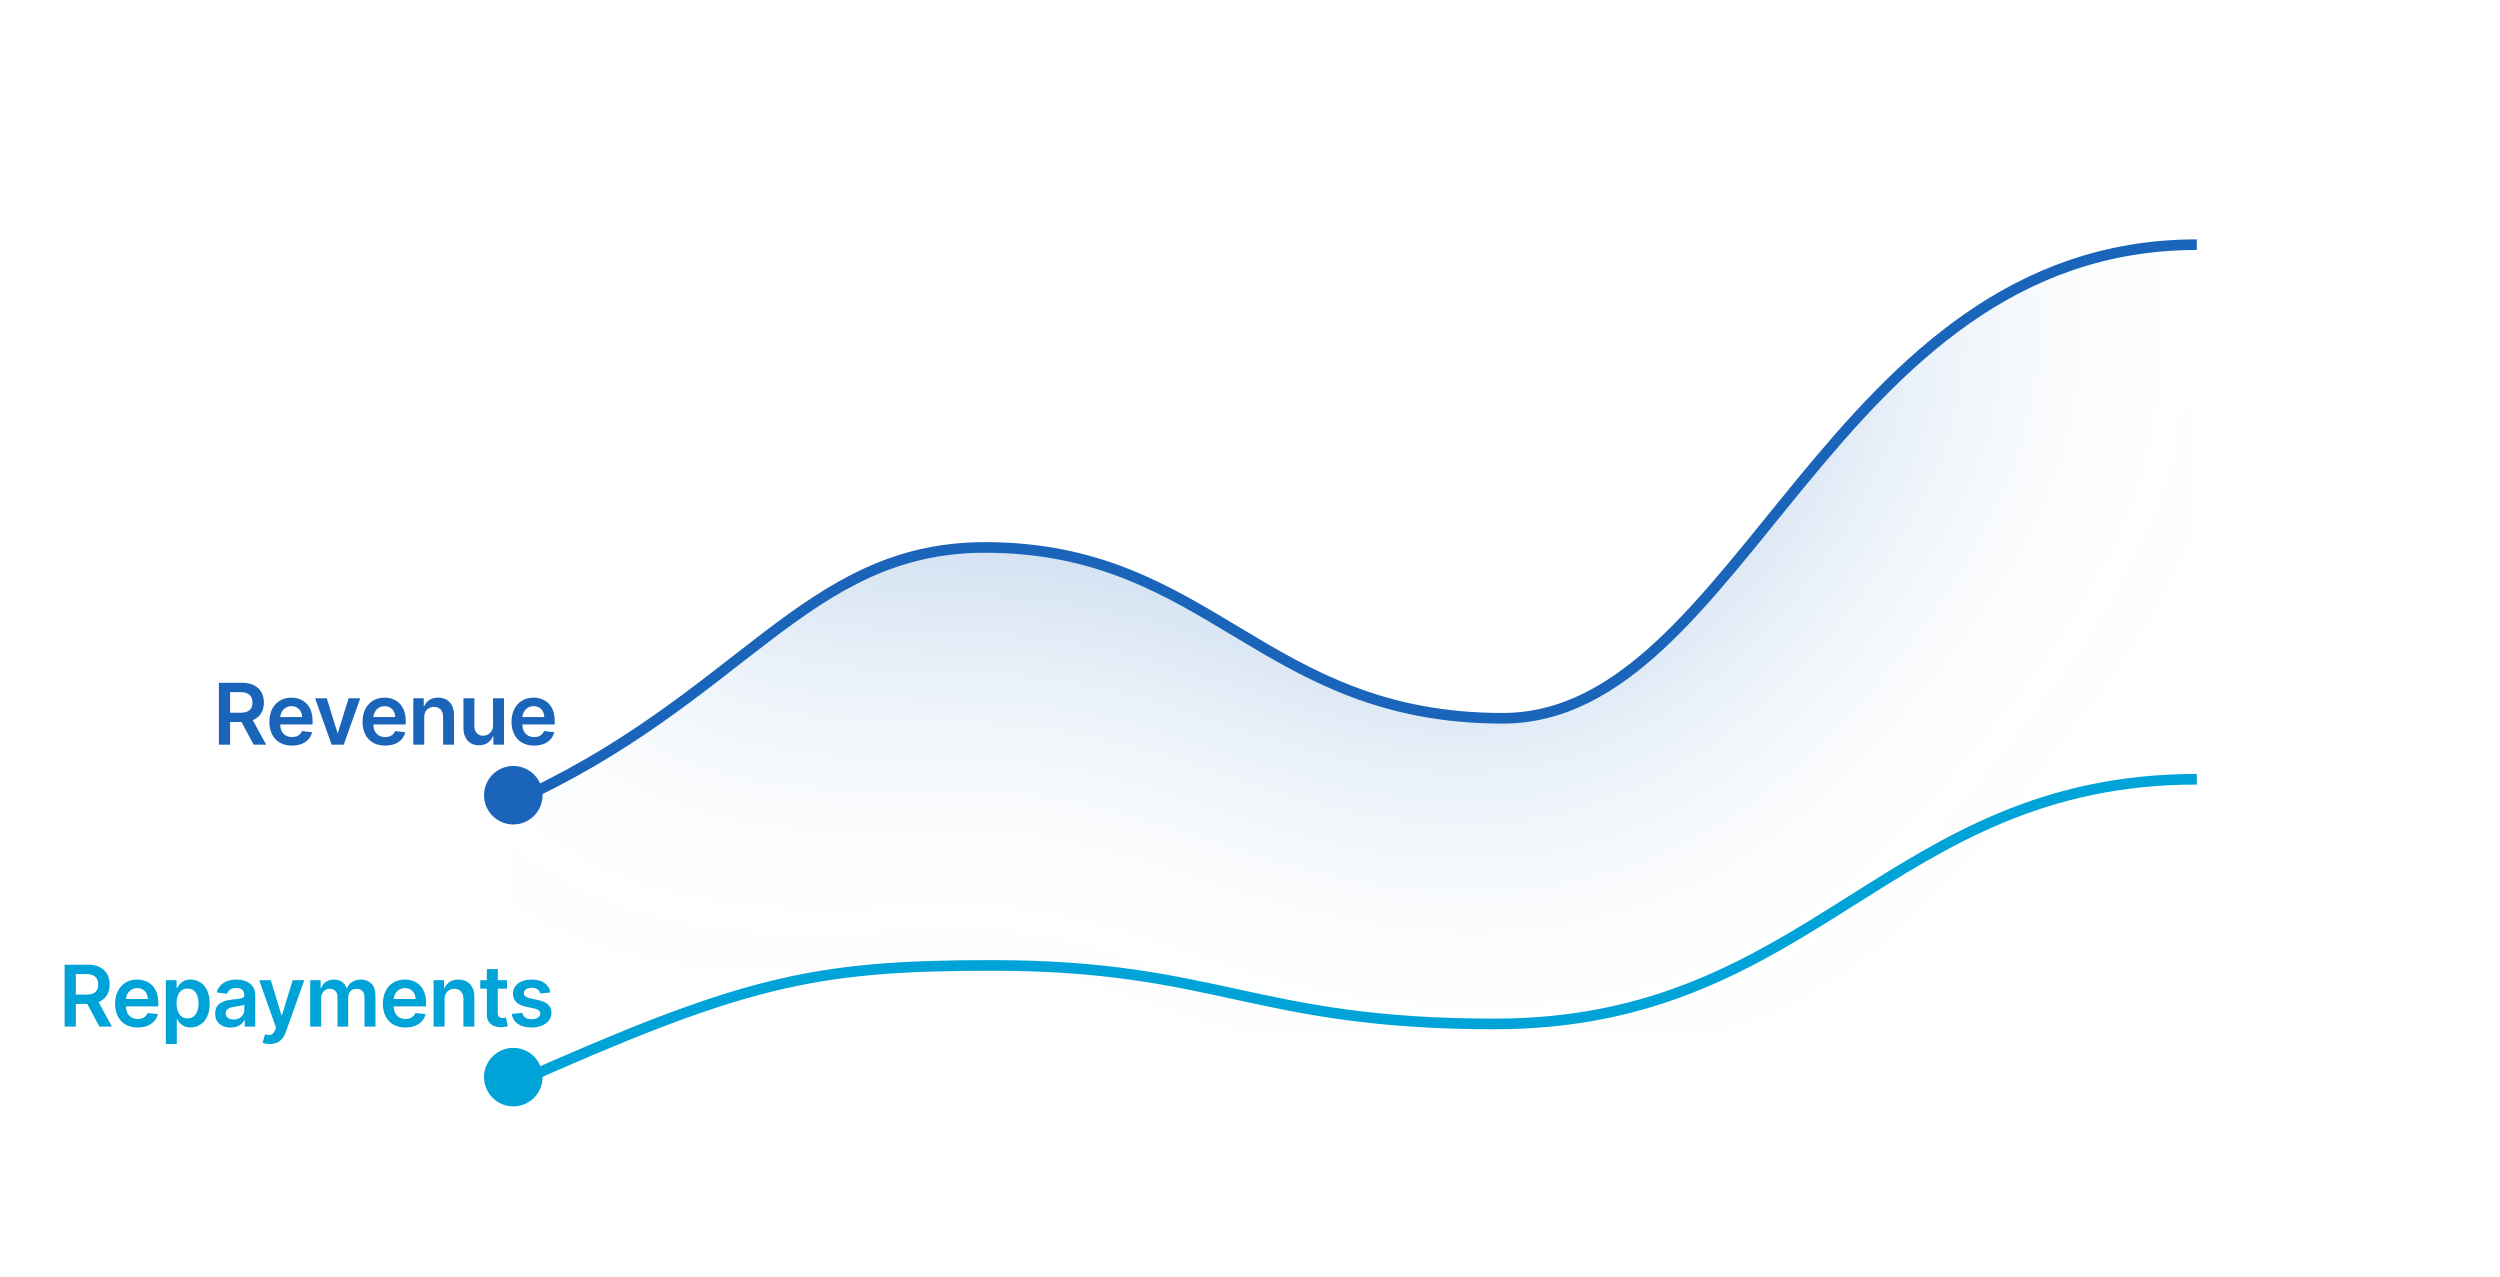
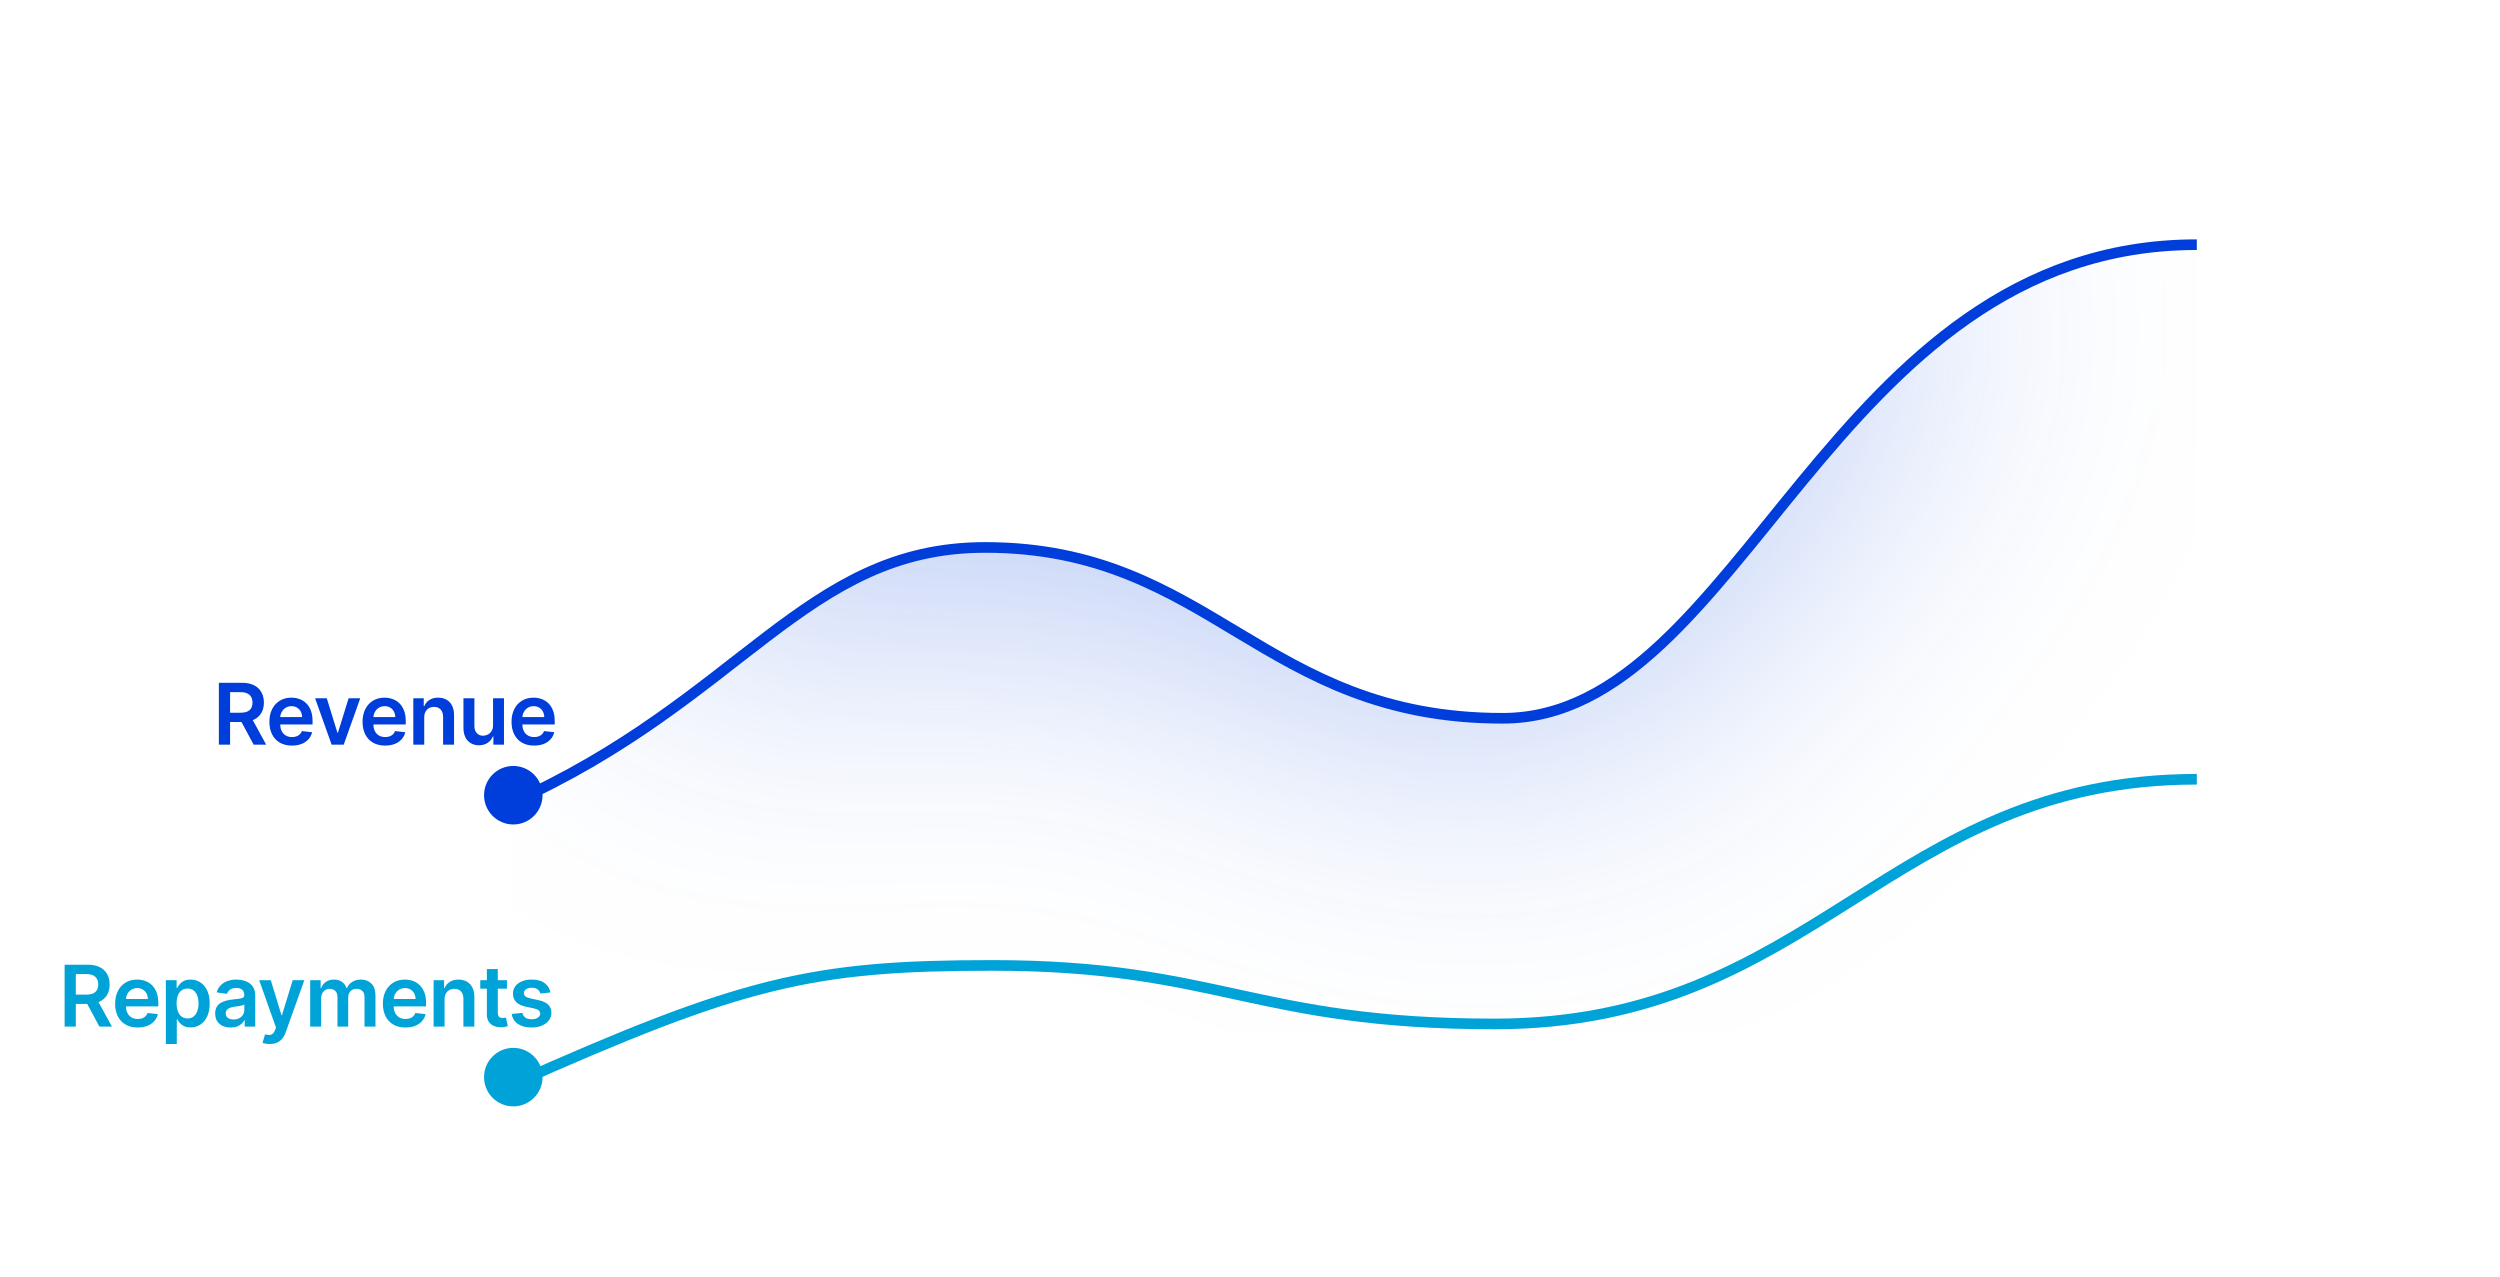
<svg xmlns="http://www.w3.org/2000/svg" fill="none" viewBox="0 0 470 240">
-   <path d="M96 151c43.509-19.444 55.256-48.081 89.193-48.081 42.421 0 52.125 32.118 97.3 32.118C327.669 135.037 343.93 46 413 46" stroke="#1A65BA" stroke-width="2" />
-   <mask id="mask0_70_20" style="mask-type:alpha" maskUnits="userSpaceOnUse" x="96" y="46" width="317" height="148">
-     <path opacity=".3" d="M185.193 102.919c-33.937 0-45.684 28.637-89.193 48.081v43h317V46c-69.07 0-85.331 89.037-130.507 89.037-45.175 0-54.879-32.118-97.3-32.118Z" fill="#1A65BA" />
+   <path d="M96 151c43.509-19.444 55.256-48.081 89.193-48.081 42.421 0 52.125 32.118 97.3 32.118C327.669 135.037 343.93 46 413 46" stroke="#003EDB" stroke-width="2" />
+   <mask id="mask0_70_20" style="mask-type: alpha" maskUnits="userSpaceOnUse" x="96" y="46" width="317" height="148">
+     <path opacity=".3" d="M185.193 102.919c-33.937 0-45.684 28.637-89.193 48.081v43h317V46c-69.07 0-85.331 89.037-130.507 89.037-45.175 0-54.879-32.118-97.3-32.118Z" fill="#003EDB" />
  </mask>
  <g filter="url(#filter0_f_70_20)" mask="url(#mask0_70_20)">
-     <path d="M284.5 139c36 2.339 45.5-55 83.5-77l-48.5-44.5L86.593 10 135 125c16.5 7.5 23.5-19.949 53.5-18 30 1.949 53.668 29.25 96 32Z" fill="#1A65BA" />
+     <path d="M284.5 139c36 2.339 45.5-55 83.5-77l-48.5-44.5L86.593 10 135 125c16.5 7.5 23.5-19.949 53.5-18 30 1.949 53.668 29.25 96 32Z" fill="#003EDB" />
  </g>
  <path d="M96 204c43.593-19.444 56.497-22.5 90.5-22.5 42.503 0 49.237 11 94.5 11 60.146 0 74-46 132-46" stroke="#00A3D7" stroke-width="2" />
-   <rect x="91" y="144" width="11" height="11" rx="5.5" fill="#1A65BA" />
+   <rect x="91" y="144" width="11" height="11" rx="5.5" fill="#003EDB" />
  <rect x="91" y="197" width="11" height="11" rx="5.5" fill="#00A3D7" />
-   <path d="M41.148 140v-11.636h4.363c.894 0 1.644.155 2.25.466.61.31 1.07.746 1.381 1.306.314.557.472 1.207.472 1.949 0 .746-.16 1.394-.478 1.943-.314.546-.778.968-1.392 1.267-.613.296-1.367.444-2.261.444h-3.108v-1.75h2.824c.523 0 .95-.072 1.284-.216a1.53 1.53 0 0 0 .739-.642c.162-.284.244-.633.244-1.046 0-.413-.082-.765-.244-1.057a1.553 1.553 0 0 0-.745-.67c-.333-.155-.763-.233-1.29-.233h-1.931V140h-2.108Zm6.011-5.273L50.04 140h-2.352l-2.83-5.273h2.302ZM54.882 140.17c-.875 0-1.631-.181-2.267-.545a3.69 3.69 0 0 1-1.46-1.557c-.342-.674-.512-1.468-.512-2.38 0-.898.17-1.686.511-2.364a3.868 3.868 0 0 1 1.444-1.591c.617-.383 1.342-.574 2.176-.574.538 0 1.045.087 1.523.261.48.171.905.436 1.272.796.371.36.663.818.875 1.375.212.553.318 1.212.318 1.977v.631H51.61v-1.386h5.182a2.216 2.216 0 0 0-.256-1.052c-.167-.31-.4-.555-.699-.733a1.965 1.965 0 0 0-1.034-.267c-.42 0-.79.103-1.108.307a2.114 2.114 0 0 0-.744.796 2.284 2.284 0 0 0-.267 1.074v1.21c0 .507.093.943.278 1.307.186.359.445.636.779.829.333.189.723.284 1.17.284.3 0 .57-.041.813-.125a1.81 1.81 0 0 0 .63-.38c.178-.167.313-.374.404-.62l1.92.216a2.994 2.994 0 0 1-.693 1.33 3.388 3.388 0 0 1-1.296.875c-.526.204-1.128.306-1.806.306ZM67.728 131.273 64.62 140h-2.273l-3.108-8.727h2.193l2.006 6.483h.091l2.011-6.483h2.188ZM72.398 140.17c-.875 0-1.63-.181-2.267-.545a3.689 3.689 0 0 1-1.46-1.557c-.341-.674-.512-1.468-.512-2.38 0-.898.17-1.686.512-2.364a3.867 3.867 0 0 1 1.443-1.591c.617-.383 1.343-.574 2.176-.574a4.41 4.41 0 0 1 1.523.261c.48.171.905.436 1.272.796.372.36.663.818.875 1.375.213.553.319 1.212.319 1.977v.631h-7.154v-1.386h5.182a2.216 2.216 0 0 0-.256-1.052c-.166-.31-.4-.555-.698-.733a1.965 1.965 0 0 0-1.035-.267c-.42 0-.79.103-1.108.307a2.114 2.114 0 0 0-.744.796 2.285 2.285 0 0 0-.267 1.074v1.21c0 .507.093.943.279 1.307.185.359.445.636.778.829.333.189.723.284 1.17.284.3 0 .57-.041.813-.125.242-.087.453-.214.63-.38.179-.167.313-.374.404-.62l1.92.216a2.994 2.994 0 0 1-.693 1.33 3.387 3.387 0 0 1-1.295.875c-.527.204-1.129.306-1.807.306ZM79.755 134.886V140H77.7v-8.727h1.966v1.483h.102c.2-.489.52-.877.96-1.165.443-.288.99-.432 1.642-.432.602 0 1.127.129 1.574.386.45.258.8.631 1.045 1.12.25.488.374 1.081.37 1.778V140H83.3v-5.239c0-.583-.152-1.039-.455-1.369-.299-.329-.714-.494-1.244-.494-.36 0-.68.079-.96.238a1.657 1.657 0 0 0-.654.677c-.155.295-.233.653-.233 1.073ZM92.691 136.33v-5.057h2.057V140h-1.994v-1.551h-.091c-.197.489-.521.888-.972 1.199-.447.31-.998.466-1.653.466-.572 0-1.078-.127-1.517-.381a2.651 2.651 0 0 1-1.023-1.119c-.246-.493-.37-1.087-.37-1.784v-5.557h2.058v5.238c0 .553.151.993.454 1.319.303.325.7.488 1.193.488.303 0 .597-.074.88-.221.285-.148.518-.368.7-.659.185-.296.278-.665.278-1.108ZM100.407 140.17c-.875 0-1.631-.181-2.267-.545a3.69 3.69 0 0 1-1.46-1.557c-.342-.674-.512-1.468-.512-2.38 0-.898.17-1.686.511-2.364a3.868 3.868 0 0 1 1.444-1.591c.617-.383 1.342-.574 2.176-.574.538 0 1.045.087 1.522.261.482.171.906.436 1.273.796.371.36.663.818.875 1.375.212.553.318 1.212.318 1.977v.631h-7.153v-1.386h5.182a2.215 2.215 0 0 0-.256-1.052c-.167-.31-.4-.555-.699-.733a1.963 1.963 0 0 0-1.034-.267c-.42 0-.79.103-1.108.307a2.114 2.114 0 0 0-.744.796 2.284 2.284 0 0 0-.267 1.074v1.21c0 .507.093.943.278 1.307.186.359.445.636.779.829.333.189.723.284 1.17.284.299 0 .57-.041.813-.125a1.81 1.81 0 0 0 .63-.38c.178-.167.313-.374.404-.62l1.92.216a2.991 2.991 0 0 1-.693 1.33 3.388 3.388 0 0 1-1.295.875c-.527.204-1.129.306-1.807.306Z" fill="#1A65BA" />
+   <path d="M41.148 140v-11.636h4.363c.894 0 1.644.155 2.25.466.61.31 1.07.746 1.381 1.306.314.557.472 1.207.472 1.949 0 .746-.16 1.394-.478 1.943-.314.546-.778.968-1.392 1.267-.613.296-1.367.444-2.261.444h-3.108v-1.75h2.824c.523 0 .95-.072 1.284-.216a1.53 1.53 0 0 0 .739-.642c.162-.284.244-.633.244-1.046 0-.413-.082-.765-.244-1.057a1.553 1.553 0 0 0-.745-.67c-.333-.155-.763-.233-1.29-.233h-1.931V140h-2.108Zm6.011-5.273L50.04 140h-2.352l-2.83-5.273h2.302ZM54.882 140.17c-.875 0-1.631-.181-2.267-.545a3.69 3.69 0 0 1-1.46-1.557c-.342-.674-.512-1.468-.512-2.38 0-.898.17-1.686.511-2.364a3.868 3.868 0 0 1 1.444-1.591c.617-.383 1.342-.574 2.176-.574.538 0 1.045.087 1.523.261.48.171.905.436 1.272.796.371.36.663.818.875 1.375.212.553.318 1.212.318 1.977v.631H51.61v-1.386h5.182a2.216 2.216 0 0 0-.256-1.052c-.167-.31-.4-.555-.699-.733a1.965 1.965 0 0 0-1.034-.267c-.42 0-.79.103-1.108.307a2.114 2.114 0 0 0-.744.796 2.284 2.284 0 0 0-.267 1.074v1.21c0 .507.093.943.278 1.307.186.359.445.636.779.829.333.189.723.284 1.17.284.3 0 .57-.041.813-.125a1.81 1.81 0 0 0 .63-.38c.178-.167.313-.374.404-.62l1.92.216a2.994 2.994 0 0 1-.693 1.33 3.388 3.388 0 0 1-1.296.875c-.526.204-1.128.306-1.806.306ZM67.728 131.273 64.62 140h-2.273l-3.108-8.727h2.193l2.006 6.483h.091l2.011-6.483h2.188ZM72.398 140.17c-.875 0-1.63-.181-2.267-.545a3.689 3.689 0 0 1-1.46-1.557c-.341-.674-.512-1.468-.512-2.38 0-.898.17-1.686.512-2.364a3.867 3.867 0 0 1 1.443-1.591c.617-.383 1.343-.574 2.176-.574a4.41 4.41 0 0 1 1.523.261c.48.171.905.436 1.272.796.372.36.663.818.875 1.375.213.553.319 1.212.319 1.977v.631h-7.154v-1.386h5.182a2.216 2.216 0 0 0-.256-1.052c-.166-.31-.4-.555-.698-.733a1.965 1.965 0 0 0-1.035-.267c-.42 0-.79.103-1.108.307a2.114 2.114 0 0 0-.744.796 2.285 2.285 0 0 0-.267 1.074v1.21c0 .507.093.943.279 1.307.185.359.445.636.778.829.333.189.723.284 1.17.284.3 0 .57-.041.813-.125.242-.087.453-.214.63-.38.179-.167.313-.374.404-.62l1.92.216a2.994 2.994 0 0 1-.693 1.33 3.387 3.387 0 0 1-1.295.875c-.527.204-1.129.306-1.807.306ZM79.755 134.886V140H77.7v-8.727h1.966v1.483h.102c.2-.489.52-.877.96-1.165.443-.288.99-.432 1.642-.432.602 0 1.127.129 1.574.386.45.258.8.631 1.045 1.12.25.488.374 1.081.37 1.778V140H83.3v-5.239c0-.583-.152-1.039-.455-1.369-.299-.329-.714-.494-1.244-.494-.36 0-.68.079-.96.238a1.657 1.657 0 0 0-.654.677c-.155.295-.233.653-.233 1.073ZM92.691 136.33v-5.057h2.057V140h-1.994v-1.551h-.091c-.197.489-.521.888-.972 1.199-.447.31-.998.466-1.653.466-.572 0-1.078-.127-1.517-.381a2.651 2.651 0 0 1-1.023-1.119c-.246-.493-.37-1.087-.37-1.784v-5.557h2.058v5.238c0 .553.151.993.454 1.319.303.325.7.488 1.193.488.303 0 .597-.074.88-.221.285-.148.518-.368.7-.659.185-.296.278-.665.278-1.108ZM100.407 140.17c-.875 0-1.631-.181-2.267-.545a3.69 3.69 0 0 1-1.46-1.557c-.342-.674-.512-1.468-.512-2.38 0-.898.17-1.686.511-2.364a3.868 3.868 0 0 1 1.444-1.591c.617-.383 1.342-.574 2.176-.574.538 0 1.045.087 1.522.261.482.171.906.436 1.273.796.371.36.663.818.875 1.375.212.553.318 1.212.318 1.977v.631h-7.153v-1.386h5.182a2.215 2.215 0 0 0-.256-1.052c-.167-.31-.4-.555-.699-.733a1.963 1.963 0 0 0-1.034-.267c-.42 0-.79.103-1.108.307a2.114 2.114 0 0 0-.744.796 2.284 2.284 0 0 0-.267 1.074v1.21c0 .507.093.943.278 1.307.186.359.445.636.779.829.333.189.723.284 1.17.284.299 0 .57-.041.813-.125a1.81 1.81 0 0 0 .63-.38c.178-.167.313-.374.404-.62l1.92.216a2.991 2.991 0 0 1-.693 1.33 3.388 3.388 0 0 1-1.295.875c-.527.204-1.129.306-1.807.306Z" fill="#003EDB" />
  <path d="M12.148 193v-11.636h4.363c.894 0 1.644.155 2.25.466.61.31 1.07.746 1.381 1.306.314.557.472 1.207.472 1.949 0 .746-.16 1.394-.478 1.943-.314.546-.778.968-1.392 1.267-.613.296-1.367.444-2.261.444h-3.108v-1.75h2.824c.523 0 .95-.072 1.284-.216a1.53 1.53 0 0 0 .739-.642c.162-.284.244-.633.244-1.046 0-.413-.082-.765-.244-1.057a1.553 1.553 0 0 0-.745-.67c-.333-.155-.763-.233-1.29-.233h-1.931V193h-2.108Zm6.011-5.273L21.04 193h-2.352l-2.83-5.273h2.302ZM25.882 193.17c-.875 0-1.631-.181-2.267-.545a3.69 3.69 0 0 1-1.46-1.557c-.341-.674-.512-1.468-.512-2.38 0-.898.17-1.686.511-2.364a3.868 3.868 0 0 1 1.444-1.591c.617-.383 1.342-.574 2.176-.574.538 0 1.045.087 1.523.261.48.171.905.436 1.272.796.371.36.663.818.875 1.375.212.553.318 1.212.318 1.977v.631H22.61v-1.386h5.182a2.216 2.216 0 0 0-.256-1.052c-.167-.31-.4-.555-.699-.733a1.965 1.965 0 0 0-1.034-.267c-.42 0-.79.103-1.108.307a2.114 2.114 0 0 0-.744.796 2.284 2.284 0 0 0-.267 1.074v1.21c0 .507.093.943.278 1.307.186.359.445.636.779.829.333.189.723.284 1.17.284.3 0 .57-.041.813-.125a1.81 1.81 0 0 0 .63-.38c.178-.167.313-.374.404-.62l1.92.216a2.994 2.994 0 0 1-.693 1.33 3.388 3.388 0 0 1-1.296.875c-.526.204-1.128.306-1.806.306ZM31.182 196.273v-12h2.023v1.443h.12c.105-.212.255-.438.448-.676.194-.243.455-.449.784-.62.33-.174.75-.261 1.262-.261.674 0 1.282.172 1.824.517.545.341.977.847 1.295 1.517.322.667.483 1.485.483 2.455 0 .958-.157 1.772-.471 2.443-.315.67-.743 1.182-1.285 1.534a3.304 3.304 0 0 1-1.84.528c-.5 0-.915-.083-1.245-.25a2.52 2.52 0 0 1-.795-.602 3.875 3.875 0 0 1-.46-.676h-.086v4.648h-2.057Zm2.018-7.637c0 .565.079 1.059.238 1.483.163.425.396.756.699.995.307.234.678.352 1.114.352.454 0 .835-.121 1.142-.364.306-.246.538-.581.693-1.005.159-.428.239-.915.239-1.461 0-.541-.078-1.022-.233-1.443-.156-.42-.387-.75-.694-.988-.306-.239-.69-.358-1.147-.358-.44 0-.813.115-1.12.346-.306.231-.54.555-.699.972-.155.416-.233.907-.233 1.471ZM43.374 193.176a3.64 3.64 0 0 1-1.495-.295 2.443 2.443 0 0 1-1.045-.887c-.254-.39-.38-.871-.38-1.443 0-.492.09-.899.272-1.221.182-.322.43-.58.744-.773a3.775 3.775 0 0 1 1.063-.438 8.615 8.615 0 0 1 1.233-.221 51.61 51.61 0 0 0 1.244-.142c.318-.046.55-.114.693-.205.148-.095.222-.24.222-.437v-.034c0-.428-.127-.76-.38-.995-.255-.235-.62-.352-1.097-.352-.504 0-.904.11-1.2.33a1.631 1.631 0 0 0-.59.778l-1.92-.273c.15-.53.4-.973.75-1.329a3.26 3.26 0 0 1 1.278-.807 4.886 4.886 0 0 1 1.67-.273c.42 0 .84.049 1.256.148.417.098.797.261 1.142.488.345.224.621.529.83.915.212.387.318.87.318 1.449V193h-1.977v-1.199h-.069c-.125.243-.3.47-.528.682a2.551 2.551 0 0 1-.847.506c-.337.125-.733.187-1.187.187Zm.534-1.511c.413 0 .77-.082 1.074-.245a1.8 1.8 0 0 0 .699-.659c.166-.272.25-.57.25-.892v-1.028a.978.978 0 0 1-.33.148 4.758 4.758 0 0 1-.511.119c-.19.034-.377.064-.563.091l-.483.068c-.307.042-.581.11-.824.205a1.366 1.366 0 0 0-.573.397c-.14.167-.21.383-.21.648 0 .379.138.665.414.858.277.193.629.29 1.057.29ZM50.696 196.273c-.28 0-.54-.023-.779-.068a2.893 2.893 0 0 1-.562-.148l.477-1.602c.3.087.566.128.801.125a.984.984 0 0 0 .62-.222c.181-.14.335-.375.46-.705l.176-.471-3.165-8.909h2.182l2.011 6.591h.091l2.017-6.591h2.188l-3.494 9.784a3.91 3.91 0 0 1-.648 1.187 2.635 2.635 0 0 1-.989.762c-.386.178-.848.267-1.386.267ZM58.316 193v-8.727h1.966v1.483h.102c.182-.5.483-.89.904-1.171.42-.284.922-.426 1.505-.426.591 0 1.09.144 1.495.432.409.284.697.672.863 1.165h.091a2.38 2.38 0 0 1 .978-1.159c.462-.292 1.009-.438 1.642-.438.803 0 1.458.254 1.966.761.507.508.76 1.249.76 2.222V193h-2.062v-5.54c0-.541-.144-.937-.431-1.187a1.54 1.54 0 0 0-1.057-.381c-.496 0-.885.155-1.165.466-.276.307-.415.706-.415 1.199V193h-2.017v-5.625c0-.451-.136-.811-.409-1.08-.269-.268-.621-.403-1.057-.403-.295 0-.564.076-.807.227a1.586 1.586 0 0 0-.58.631 1.97 1.97 0 0 0-.215.943V193h-2.057ZM76.22 193.17c-.876 0-1.632-.181-2.268-.545a3.69 3.69 0 0 1-1.46-1.557c-.341-.674-.511-1.468-.511-2.38 0-.898.17-1.686.51-2.364a3.868 3.868 0 0 1 1.444-1.591c.617-.383 1.343-.574 2.176-.574.538 0 1.046.087 1.523.261.481.171.905.436 1.273.796.37.36.663.818.875 1.375.212.553.318 1.212.318 1.977v.631h-7.153v-1.386h5.181a2.216 2.216 0 0 0-.255-1.052c-.167-.31-.4-.555-.7-.733a1.965 1.965 0 0 0-1.033-.267c-.42 0-.79.103-1.108.307a2.114 2.114 0 0 0-.745.796 2.284 2.284 0 0 0-.267 1.074v1.21c0 .507.093.943.279 1.307.185.359.445.636.778.829.334.189.724.284 1.17.284.3 0 .57-.041.813-.125a1.81 1.81 0 0 0 .63-.38c.179-.167.313-.374.404-.62l1.92.216a2.994 2.994 0 0 1-.692 1.33 3.388 3.388 0 0 1-1.296.875c-.526.204-1.129.306-1.807.306ZM83.577 187.886V193H81.52v-8.727h1.966v1.483h.102c.2-.489.52-.877.96-1.165.444-.288.99-.432 1.642-.432.603 0 1.127.129 1.574.386.451.258.8.631 1.046 1.12.25.488.373 1.081.369 1.778V193h-2.057v-5.239c0-.583-.151-1.039-.454-1.369-.3-.329-.714-.494-1.245-.494-.36 0-.68.079-.96.238a1.658 1.658 0 0 0-.653.677c-.156.295-.233.653-.233 1.073ZM95.308 184.273v1.591H90.29v-1.591h5.017Zm-3.779-2.091h2.057v8.193c0 .277.042.489.125.636.087.144.201.243.341.296.14.053.296.079.466.079.129 0 .246-.009.352-.028.11-.019.194-.036.25-.051l.347 1.608c-.11.038-.267.079-.472.125-.2.045-.447.072-.738.079a3.348 3.348 0 0 1-1.392-.233 2.167 2.167 0 0 1-.983-.806c-.239-.364-.356-.819-.353-1.364v-8.534ZM103.481 186.58l-1.875.204a1.507 1.507 0 0 0-.279-.534 1.372 1.372 0 0 0-.522-.403c-.22-.103-.489-.154-.807-.154-.428 0-.788.093-1.08.279-.288.185-.43.426-.426.721-.004.254.09.46.278.62.194.159.512.289.955.392l1.489.318c.825.178 1.439.46 1.841.846.405.387.609.892.613 1.517a2.377 2.377 0 0 1-.483 1.455c-.314.417-.752.742-1.312.977-.561.235-1.205.352-1.932.352-1.068 0-1.928-.223-2.58-.67-.651-.451-1.04-1.078-1.164-1.881l2.005-.193c.091.394.285.691.58.892.295.201.68.301 1.153.301.489 0 .881-.1 1.176-.301.3-.201.449-.449.449-.744a.773.773 0 0 0-.289-.619c-.19-.163-.485-.288-.887-.375l-1.489-.313c-.837-.174-1.456-.468-1.857-.881-.402-.416-.6-.943-.597-1.579-.004-.538.142-1.004.438-1.398.299-.398.713-.704 1.244-.92.534-.22 1.15-.33 1.846-.33 1.023 0 1.828.218 2.415.654.591.435.957 1.024 1.097 1.767Z" fill="#00A3D7" />
  <defs>
    <filter id="filter0_f_70_20" x="26.593" y="-50" width="401.407" height="249.069" filterUnits="userSpaceOnUse" color-interpolation-filters="sRGB">
      <feFlood flood-opacity="0" result="BackgroundImageFix" />
      <feBlend in="SourceGraphic" in2="BackgroundImageFix" result="shape" />
      <feGaussianBlur stdDeviation="30" result="effect1_foregroundBlur_70_20" />
    </filter>
  </defs>
</svg>
